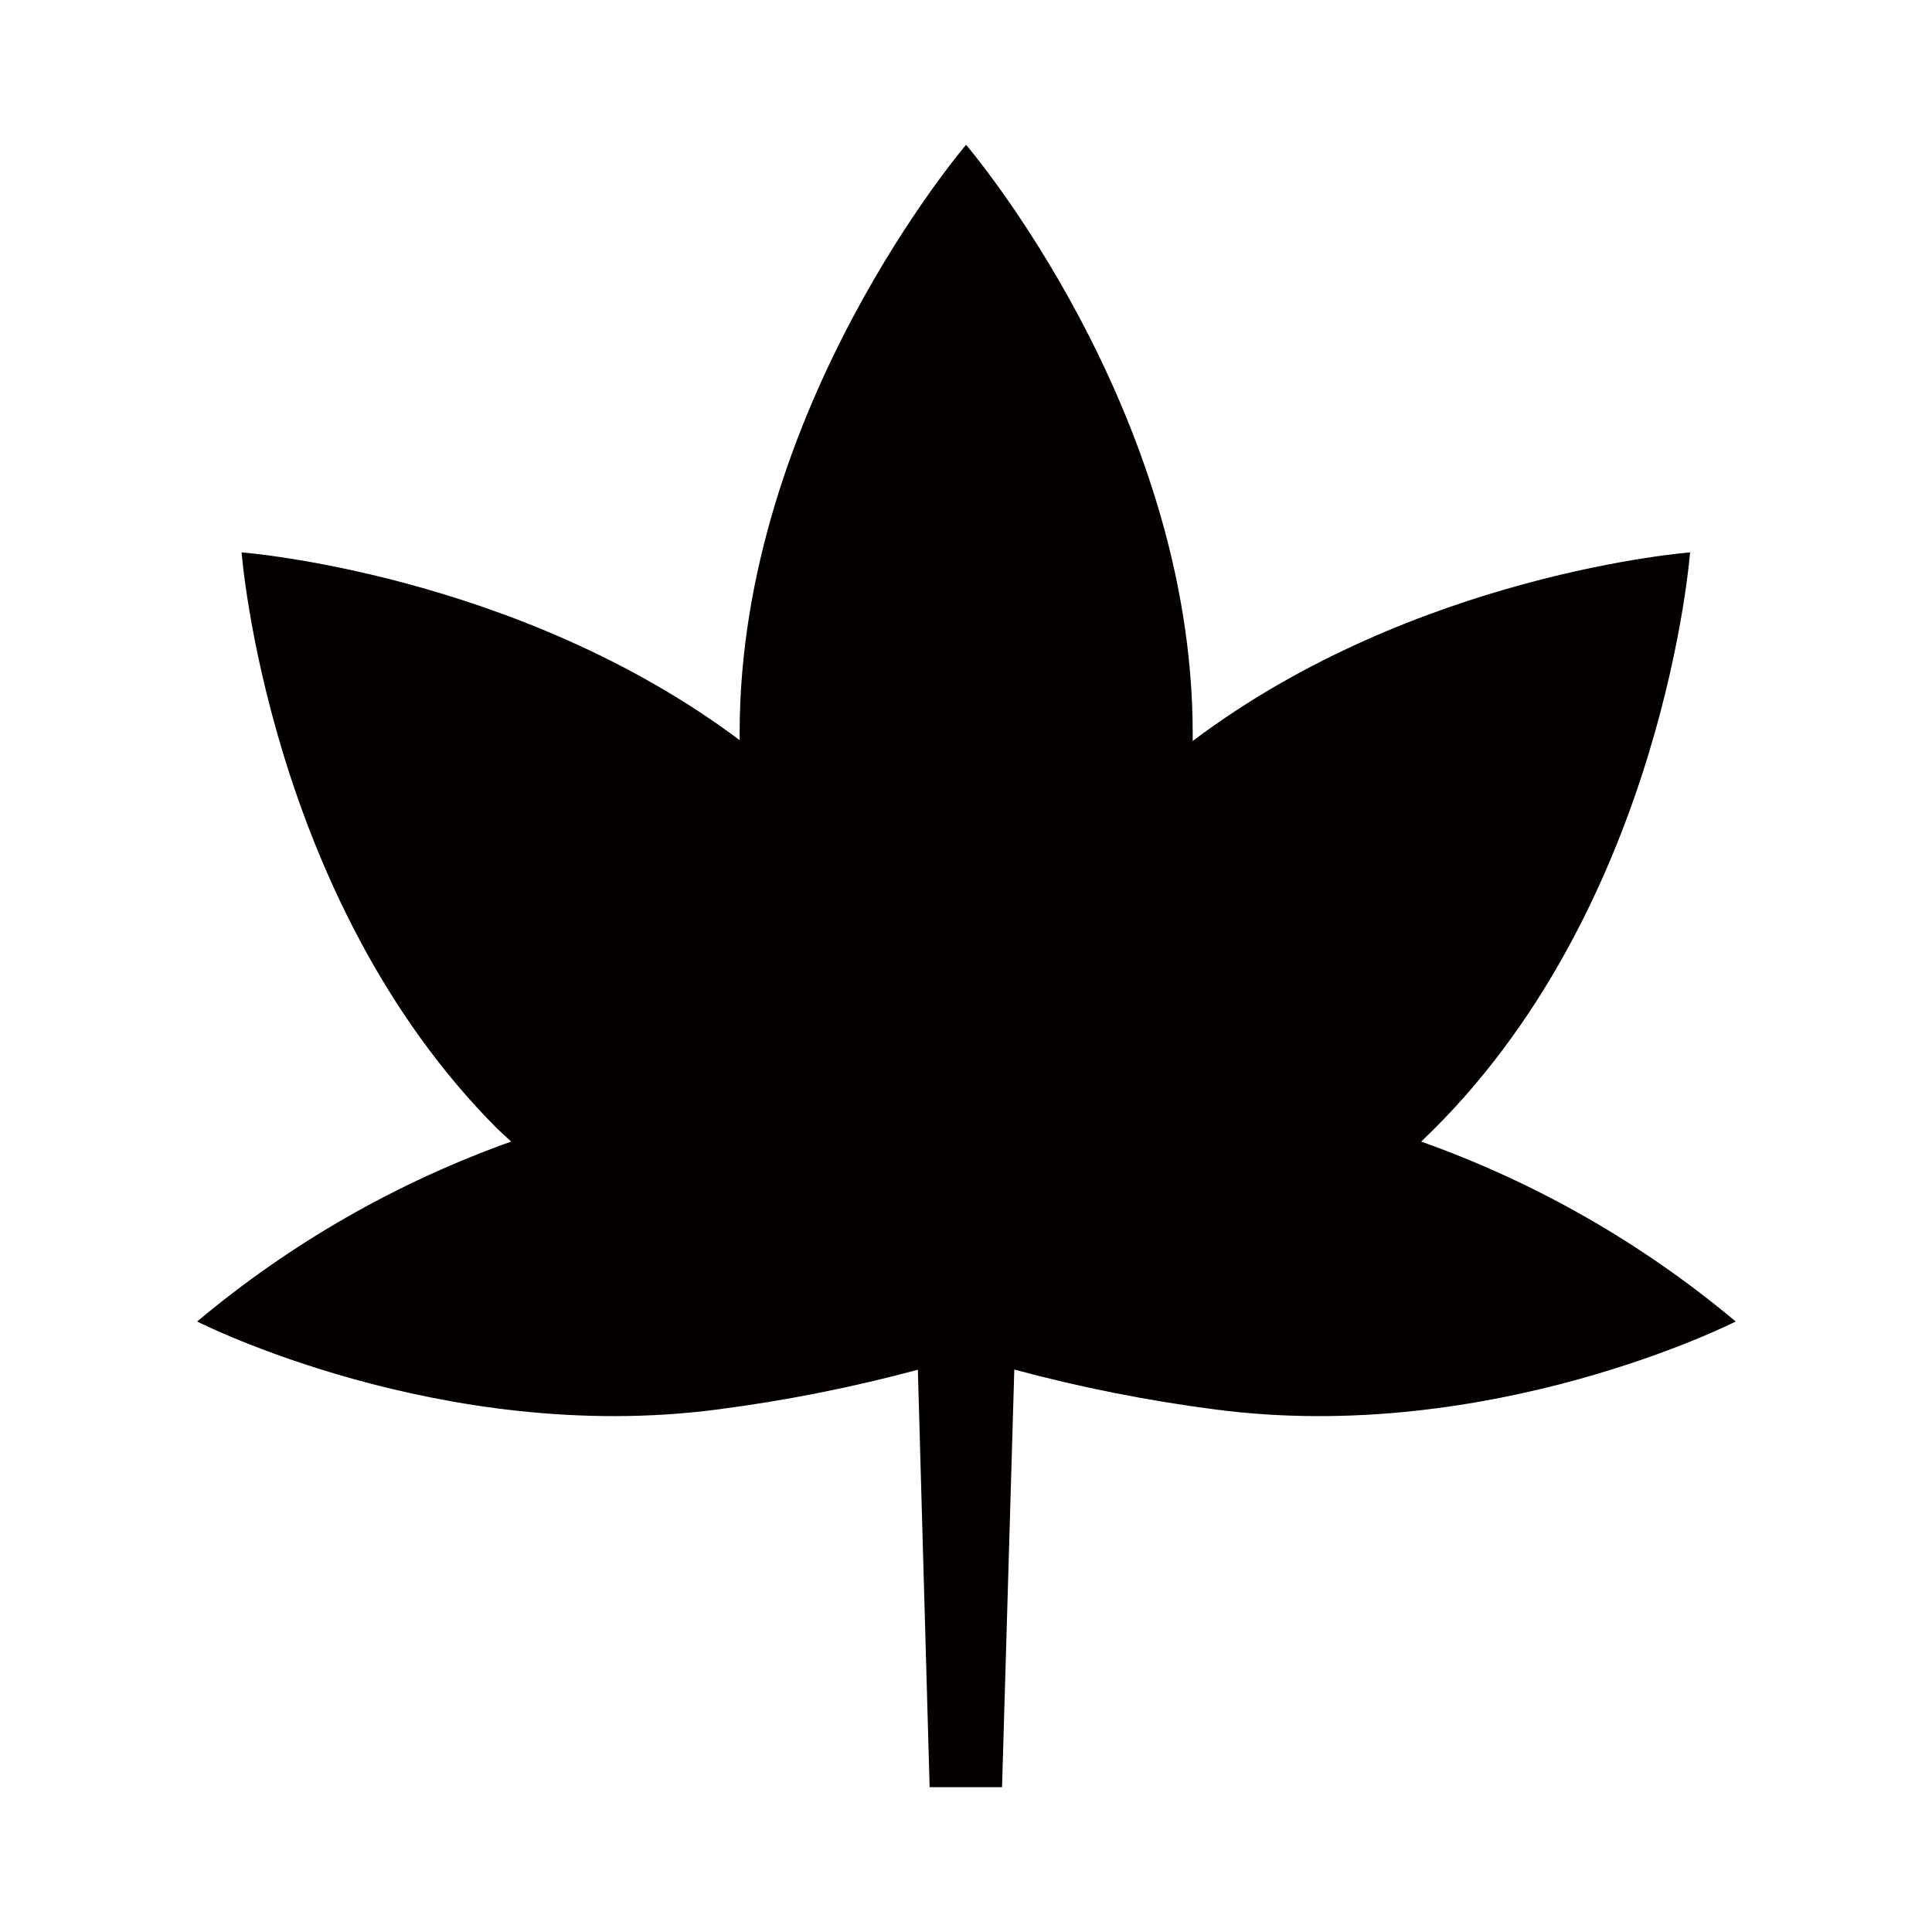
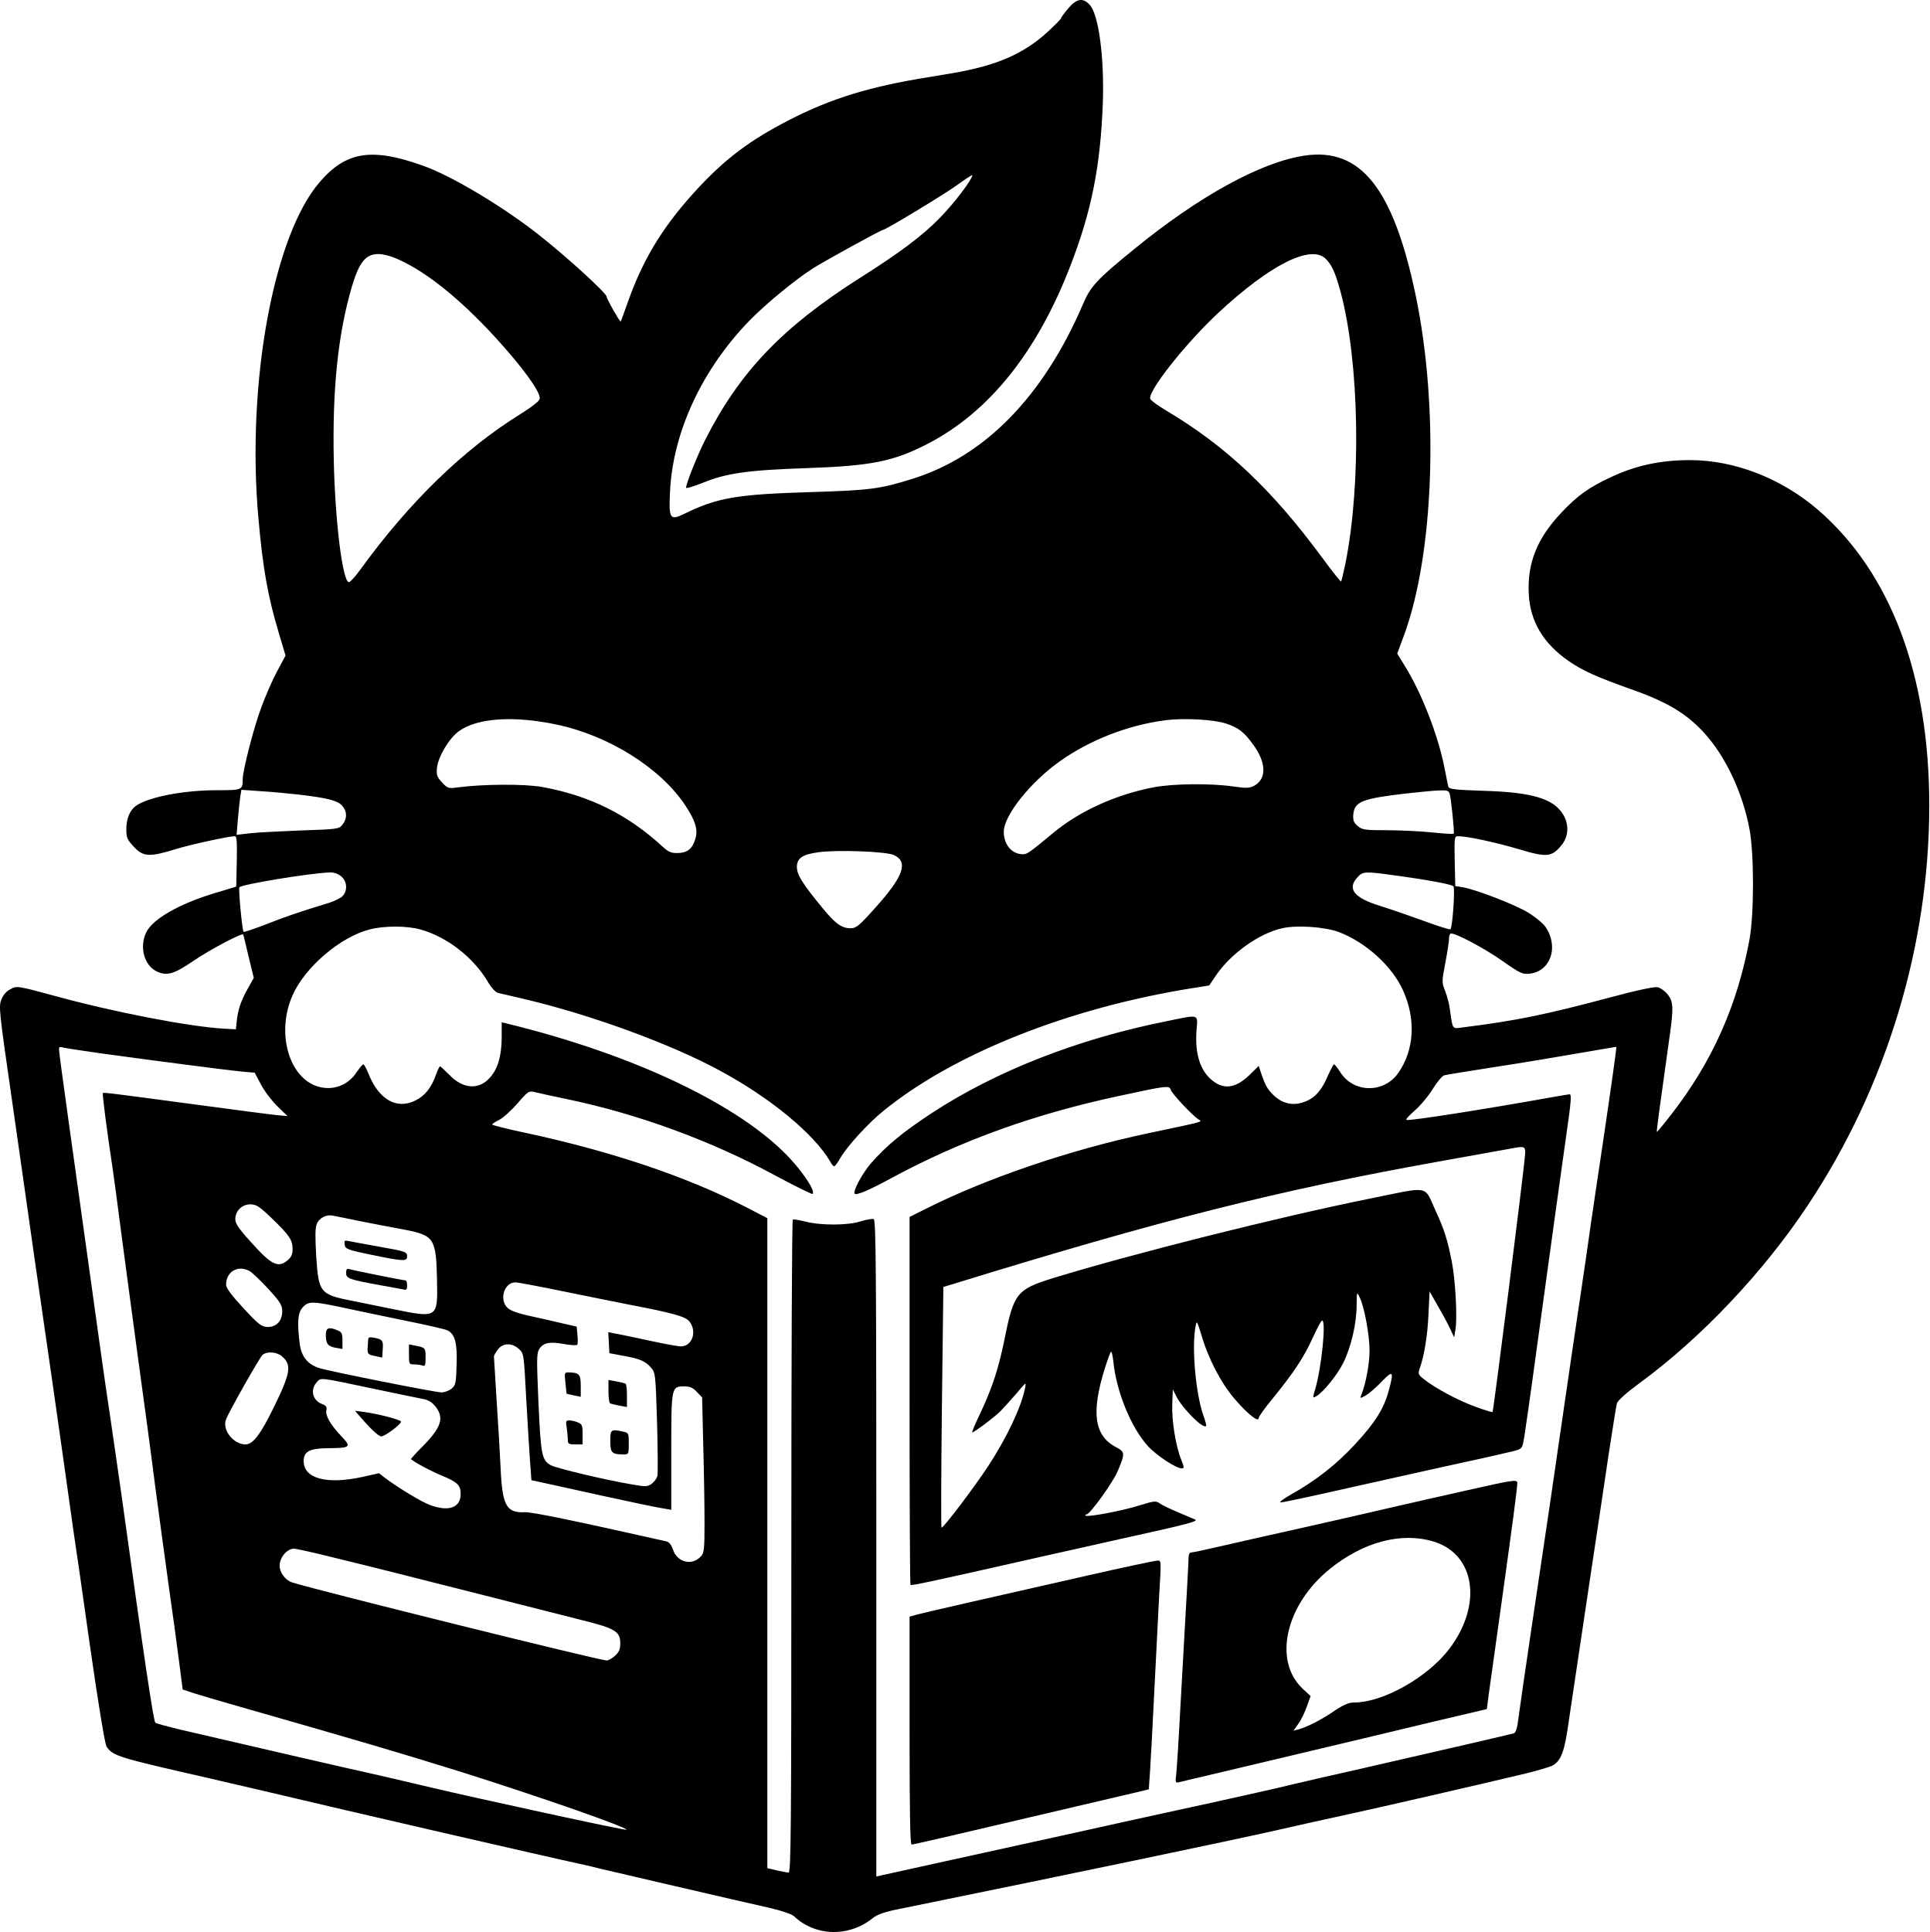
- <svg xmlns="http://www.w3.org/2000/svg" viewBox="0 0 113.39 113.39">
-   <defs>
-     <style>.cls-1{fill:none;}.cls-2{fill:#040000;}</style>
-   </defs>
-   <g id="レイヤー_2" data-name="レイヤー 2">
-     <g id="waku">
-       <rect class="cls-1" width="113.39" height="113.39" />
-     </g>
-     <g id="編集モード">
-       <path class="cls-2" d="M83.41,67l.78-.76c13.49-13.49,15-33.82,15-33.82S83.05,33.65,70,43.49c0-.15,0-.29,0-.44C70,24,56.7,8.5,56.7,8.5S43.41,24,43.41,43c0,.15,0,.29,0,.44C30.35,33.65,14.18,32.42,14.18,32.42s1.54,20.33,15,33.82L30,67A60.07,60.07,0,0,0,11.57,77.56s14.34,7.3,30.56,5.16a89.44,89.44,0,0,0,11.74-2.33l.69,24.5h4.25l.72-24.51a89.37,89.37,0,0,0,11.78,2.34c16.22,2.14,30.56-5.16,30.56-5.16A60.07,60.07,0,0,0,83.41,67Z" />
-     </g>
-   </g>
+ <svg xmlns="http://www.w3.org/2000/svg" width="4241" height="4246" viewBox="0 0 4241 4246" fill="none">
+   <path d="M2348.27 18.413C2339.34 28.965 2332.43 38.638 2332.43 39.957C2332.43 41.716 2319.44 54.906 2303.2 69.855C2250.41 118.22 2191.93 143.721 2096.1 160.428C2074.17 163.946 2038.43 170.101 2016.91 173.619C1895.09 194.723 1812.25 221.983 1717.23 272.986C1637.63 315.635 1584.84 357.404 1522.31 426.873C1454.09 502.937 1412.26 572.846 1380.18 663.859C1372.06 686.722 1365.16 706.068 1364.34 706.508C1362.72 708.267 1333.48 656.824 1333.48 651.988C1333.48 644.513 1249.42 567.57 1187.29 518.326C1108.92 455.892 992.377 385.983 929.435 363.999C817.357 323.989 760.912 332.782 703.249 399.613C601.324 516.567 541.63 841.489 568.025 1138.71C577.771 1248.19 588.329 1309.31 613.1 1391.96L627.719 1440.77L609.039 1475.5C598.887 1494.41 583.456 1530.02 574.523 1554.21C557.873 1598.61 533.509 1693.58 533.509 1712.49C533.509 1736.23 532.291 1736.67 477.064 1736.67C403.564 1736.67 326.409 1751.62 298.796 1770.97C285.395 1780.64 277.68 1799.11 277.68 1822.85C277.68 1840.88 279.71 1845.27 293.517 1860.22C314.633 1883.52 328.846 1883.96 386.915 1865.94C418.183 1856.26 502.647 1837.8 516.047 1837.8C520.514 1837.8 521.326 1848.79 520.514 1893.2L519.296 1948.6L472.597 1962.67C393.818 1986.41 336.155 2019.38 321.536 2048.84C305.699 2081.82 317.069 2122.27 345.495 2135.46C367.423 2145.13 382.854 2140.74 425.898 2111.28C462.039 2086.66 532.291 2049.72 534.727 2053.68C535.133 2054.56 540.412 2076.54 546.503 2102.48L557.873 2149.09L543.661 2174.59C529.042 2200.97 522.951 2219.44 520.108 2246.7L518.484 2262.09L492.495 2260.77C415.746 2256.37 249.66 2224.27 120.121 2188.66C38.906 2166.68 37.282 2166.24 23.475 2173.71C14.135 2178.11 7.232 2186.46 3.171 2196.13C-2.92 2212.84 -2.92 2215.92 27.942 2429.16C36.063 2484.56 49.464 2580.85 58.398 2642.41C66.925 2703.96 83.574 2818.72 94.945 2897.42C106.315 2976.12 124.994 3104.51 135.958 3183.21C146.923 3261.91 158.699 3345.01 161.947 3367.87C165.602 3390.74 181.845 3504.17 198.088 3619.37C217.174 3751.71 230.575 3832.61 234.229 3838.33C247.63 3858.99 257.376 3862.07 460.415 3908.24C492.901 3915.71 553 3929.78 594.42 3939.46C756.852 3978.15 1211.25 4082.79 1271.35 4095.54C1287.6 4099.06 1308.71 4103.89 1318.05 4106.53C1338.36 4111.37 1621.39 4177.32 1690.42 4192.71C1717.63 4198.87 1740.37 4206.78 1745.25 4211.18C1792.35 4256.02 1866.66 4257.78 1919.05 4215.13C1928.79 4207.22 1945.44 4201.5 1977.12 4195.35C2382.79 4112.69 2693.44 4047.62 2805.51 4022.55C2859.12 4010.24 2924.9 3995.73 2951.7 3990.02C3022.77 3974.63 3260.73 3920.11 3355.34 3897.25C3380.93 3891.09 3406.92 3883.18 3413.01 3880.1C3432.09 3869.11 3439.4 3849.32 3448.74 3781.17C3454.02 3746 3472.29 3622.45 3489.76 3506.37C3507.22 3390.3 3528.33 3250.04 3536.45 3194.64C3544.98 3139.68 3552.7 3090 3554.32 3084.28C3555.95 3078.13 3574.22 3061.86 3602.65 3040.75C3737.87 2942.27 3875.94 2796.73 3974.21 2648.56C4146.79 2388.71 4241 2078.74 4241 1770.09C4241 1483.86 4156.13 1258.3 3996.14 1120.24C3915.73 1051.22 3812.99 1011.2 3715.13 1011.2C3650.16 1011.2 3595.34 1023.08 3541.33 1048.58C3492.19 1071.44 3467.02 1089.47 3431.28 1127.72C3378.49 1184 3356.97 1238.08 3360.62 1306.23C3363.87 1366.02 3392.7 1414.39 3448.74 1453.08C3479.2 1474.18 3510.06 1487.81 3585.18 1514.64C3663.96 1542.33 3706.2 1567.4 3745.18 1609.61C3792.69 1661.05 3830.46 1741.07 3845.89 1822.41C3856.04 1877.37 3856.04 2007.95 3845.89 2064.23C3819.09 2209.33 3764.26 2332.87 3674.12 2448.95C3657.06 2470.93 3642.44 2488.52 3642.04 2487.64C3641.22 2486.32 3649.34 2425.65 3670.05 2278.79C3678.99 2215.04 3678.58 2201.85 3666.4 2186.02C3660.71 2178.55 3650.97 2171.51 3644.47 2169.75C3636.76 2168 3599.4 2175.91 3534.02 2193.5C3397.17 2229.99 3330.57 2243.62 3217.28 2257.69C3191.29 2261.21 3193.72 2264.72 3186.82 2215.92C3185.6 2205.37 3180.73 2188.22 3176.67 2177.67C3169.36 2159.2 3169.36 2157.44 3177.08 2116.55C3181.54 2093.25 3185.2 2069.51 3185.2 2063.79C3185.2 2058.52 3186.42 2052.8 3188.45 2051.92C3194.54 2047.52 3263.57 2084.02 3303.77 2112.6C3341.94 2139.42 3347.22 2141.61 3362.65 2139.86C3407.73 2134.58 3426.41 2083.58 3399.2 2039.61C3393.92 2030.82 3377.68 2017.19 3360.22 2006.19C3330.98 1988.17 3246.52 1955.63 3215.65 1949.92L3199 1947.28L3197.79 1892.32C3196.97 1837.8 3196.97 1837.8 3206.31 1837.8C3225.81 1837.8 3290.37 1851.87 3340.73 1866.82C3400.42 1884.84 3411.38 1883.52 3432.9 1857.14C3448.34 1837.8 3449.55 1811.42 3435.75 1789.43C3414.63 1755.14 3367.53 1741.07 3261.54 1737.99C3196.16 1735.79 3185.2 1734.47 3183.57 1728.32C3182.76 1724.36 3178.7 1705.45 3175.05 1686.11C3161.24 1616.2 3125.1 1523.43 3089.77 1466.27L3071.5 1436.37L3086.11 1396.8C3152.71 1216.97 3163.68 895.569 3111.7 647.591C3062.56 413.683 2990.69 323.549 2867.64 342.015C2772.22 356.085 2635.37 431.27 2492.83 547.784C2411.62 613.736 2397 629.564 2380.76 668.256C2293.45 871.387 2165.13 1002.85 2005.13 1052.53C1934.48 1074.52 1913.36 1077.6 1780.17 1081.55C1618.95 1086.39 1575.91 1093.86 1502.82 1129.92C1472.77 1144.43 1469.92 1139.59 1472.77 1081.55C1478.86 950.089 1543.02 812.031 1647.79 704.31C1683.93 667.377 1748.09 614.615 1787.48 589.553C1813.06 573.285 1936.51 505.575 1940.16 505.575C1946.25 505.575 2072.54 429.071 2102.19 407.967C2121.68 393.897 2137.52 383.345 2137.52 385.103C2137.52 393.897 2096.91 447.538 2066.05 478.755C2029.09 517.007 1977.12 556.138 1889.81 611.098C1719.26 719.698 1625.86 817.307 1549.92 967.237C1533.68 998.893 1508.1 1063.09 1508.1 1071.88C1508.1 1074.08 1524.34 1069.24 1544.24 1061.33C1596.62 1039.78 1644.13 1033.19 1773.67 1028.79C1914.58 1023.95 1963.72 1014.28 2038.84 975.591C2173.66 906.121 2279.64 774.218 2352.74 584.717C2399.44 464.245 2418.93 366.198 2424.21 227.699C2427.86 127.453 2415.27 32.043 2395.38 10.498C2380.35 -5.77 2366.54 -3.131 2348.27 18.413ZM877.863 571.087C939.587 599.226 1012.27 658.143 1088.62 741.242C1148.31 806.315 1188.51 861.714 1186.48 876.223C1185.67 881.5 1169.83 893.811 1142.63 910.958C1019.18 987.462 899.791 1103.54 793.805 1249.51C782.028 1266.22 769.846 1279.41 767.004 1279.41C753.197 1279.41 736.548 1145.75 733.705 1011.2C730.457 854.24 743.045 733.768 773.501 630.004C789.338 576.363 803.957 558.336 831.57 558.336C843.346 558.336 860.808 563.173 877.863 571.087ZM2914.34 568.889C2928.15 582.958 2935.46 599.226 2947.24 642.755C2988.25 795.762 2992.72 1062.65 2957.79 1237.2C2953.33 1258.74 2948.86 1277.21 2948.05 1278.09C2947.24 1278.97 2928.56 1255.66 2906.63 1225.77C2794.96 1074.52 2695.06 980.427 2562.68 901.725C2545.22 891.172 2529.79 880.18 2528.57 876.663C2522.88 859.955 2604.91 756.191 2677.6 688.041C2791.3 582.079 2881.86 536.353 2914.34 568.889ZM1223.84 1592.46C1338.76 1616.64 1452.46 1688.31 1506.47 1770.09C1528.81 1803.94 1534.9 1823.73 1528.4 1843.95C1521.9 1865.5 1510.94 1874.29 1490.23 1874.73C1475.61 1875.17 1469.52 1872.53 1456.52 1860.66C1380.18 1790.31 1296.12 1748.54 1192.17 1729.64C1153.59 1722.6 1062.22 1723.04 1005.78 1730.52C985.88 1733.15 983.849 1732.71 971.667 1719.52C960.297 1707.21 959.078 1703.26 960.703 1686.55C963.545 1662.81 986.692 1623.24 1008.21 1607.41C1047.6 1577.95 1128.82 1572.23 1223.84 1592.46ZM2693.84 1589.82C2721.86 1598.61 2734.86 1608.73 2754.75 1636.43C2783.59 1675.56 2784.8 1711.17 2757.6 1726.56C2747.04 1732.28 2740.14 1732.71 2710.09 1728.32C2660.54 1721.28 2579.33 1722.16 2537.1 1730.08C2455.07 1745.47 2373.85 1781.96 2316.6 1829.44C2261.78 1874.73 2258.12 1877.37 2248.38 1877.37C2224.42 1877.37 2206.55 1856.26 2206.55 1828.12C2206.55 1792.07 2265.43 1718.65 2330 1672.92C2395.78 1626.31 2479.43 1593.78 2559.84 1583.22C2600.45 1577.51 2666.23 1581.03 2693.84 1589.82ZM653.302 1745.91C718.274 1753.38 741.421 1759.1 751.573 1770.09C762.943 1782.4 763.755 1798.23 753.197 1811.86C745.481 1821.97 743.045 1822.41 662.642 1825.05C617.567 1826.81 566.807 1829.44 550.158 1831.2L520.108 1834.72L522.951 1799.99C524.575 1781.08 527.012 1758.66 528.23 1750.3L530.666 1735.79L573.71 1738.87C597.263 1740.19 633.404 1743.71 653.302 1745.91ZM3187.23 1746.34C3190.88 1763.49 3197.38 1830.32 3195.76 1832.08C3194.94 1833.4 3173.42 1832.08 3148.24 1829.44C3122.66 1826.81 3077.99 1824.61 3048.76 1824.61C3000.43 1824.61 2994.34 1823.73 2984.59 1815.37C2975.66 1807.9 2974.04 1803.06 2974.85 1790.31C2977.29 1761.73 2993.53 1755.14 3092.21 1743.71C3119.82 1740.63 3152.31 1737.55 3163.68 1737.11C3182.76 1736.67 3185.2 1737.55 3187.23 1746.34ZM1964.93 1879.13C1997.42 1894.08 1986.05 1926.17 1924.33 1994.76C1889 2034.33 1882.09 2040.05 1870.32 2040.05C1850.01 2040.05 1836.61 2030.38 1807.78 1995.2C1763.92 1942 1751.74 1922.22 1751.74 1905.51C1751.74 1886.16 1763.52 1877.81 1799.25 1872.97C1839.86 1867.26 1947.47 1871.21 1964.93 1879.13ZM750.354 1926.17C762.943 1937.16 764.567 1956.95 753.197 1969.26C749.136 1973.66 734.923 1980.69 721.929 1984.65C662.642 2002.68 625.688 2014.99 583.05 2032.14C557.873 2041.81 536.351 2048.84 535.539 2047.96C532.291 2044.89 523.763 1952.55 526.199 1949.92C532.291 1943.32 682.945 1918.7 724.771 1917.38C734.111 1916.94 743.451 1920.46 750.354 1926.17ZM3063.37 1923.53C3135.66 1933.21 3190.88 1943.32 3194.94 1947.72C3199 1952.11 3192.91 2037.85 3188.45 2042.25C3187.23 2043.57 3161.64 2035.65 3132 2024.66C3101.95 2013.67 3058.5 1998.72 3034.95 1991.25C2976.88 1973.66 2960.23 1953.43 2984.19 1927.93C2995.56 1915.18 3000.43 1914.74 3063.37 1923.53ZM924.156 2042.69C982.631 2058.96 1040.29 2103.8 1071.97 2157C1079.68 2170.19 1089.02 2180.75 1094.71 2182.07C1099.99 2183.38 1125.98 2189.54 1152.78 2195.7C1298.56 2229.99 1474.39 2294.18 1582.81 2353.1C1694.49 2413.34 1789.91 2492.48 1825.24 2553.15C1828.09 2558.87 1832.15 2563.27 1833.77 2563.27C1835.39 2563.27 1841.89 2554.91 1847.58 2544.36C1863.41 2517.98 1907.27 2469.61 1941.38 2441.91C2096.1 2315.73 2349.08 2215.04 2621.97 2171.51L2658.11 2165.8L2672.32 2144.69C2705.21 2095.89 2767.34 2051.48 2818.51 2040.05C2850.59 2032.57 2912.72 2036.97 2943.17 2048.4C3002.46 2070.83 3060.94 2124.03 3084.49 2177.23C3112.92 2240.54 3108.85 2308.25 3073.53 2358.38C3041.85 2403.22 2975.66 2402.34 2946.42 2356.62C2940.33 2346.94 2934.24 2339.47 2932.62 2339.03C2931.4 2339.03 2925.71 2349.58 2920.03 2361.89C2906.63 2394.43 2891.6 2412.02 2870.49 2420.37C2844.9 2431.36 2819.73 2426.53 2799.42 2406.74C2785.21 2392.67 2781.56 2386.08 2771 2354.86L2766.94 2342.55L2748.66 2360.57C2719.83 2389.15 2695.06 2394.87 2671.1 2379.04C2640.24 2358.82 2626.43 2320.12 2630.09 2266.04C2632.93 2227.35 2639.02 2229.11 2563.49 2244.5C2369.79 2283.19 2189.09 2353.98 2048.18 2446.31C1985.24 2487.64 1948.28 2517.98 1914.58 2556.67C1895.09 2579.09 1874.38 2618.23 1878.84 2623.5C1882.91 2627.46 1910.92 2615.59 1959.25 2589.21C2112.34 2506.55 2274.36 2448.07 2462.38 2408.06C2565.93 2385.64 2570.8 2385.2 2573.64 2395.31C2576.49 2404.1 2621.56 2452.03 2634.96 2460.38C2643.49 2465.66 2650.39 2463.9 2523.29 2490.72C2354.36 2526.33 2169.19 2589.21 2036.4 2656.04L1999.45 2674.5V3077.69C1999.45 3299.29 2000.26 3481.75 2001.48 3483.07C2003.51 3485.27 2044.93 3476.48 2283.7 3422.39C2331.62 3411.84 2411.21 3393.82 2460.35 3382.82C2612.22 3349.41 2635.77 3343.25 2626.84 3339.3C2575.27 3317.75 2556.59 3309.4 2548.87 3303.68C2540.75 3297.97 2536.28 3298.85 2506.24 3308.08C2467.25 3320.39 2390.1 3334.9 2386.44 3330.94C2384.82 3329.62 2386.04 3328.3 2388.47 3328.3C2395.78 3328.3 2446.54 3257.96 2456.69 3233.77C2473.75 3193.76 2473.34 3190.68 2452.63 3180.13C2405.53 3155.07 2398.22 3104.51 2428.67 3007.34C2434.36 2989.31 2440.45 2972.6 2442.07 2970.85C2443.7 2968.65 2446.14 2979.64 2447.76 2995.03C2454.66 3060.1 2487.15 3138.8 2523.7 3178.37C2541.97 3198.6 2585.42 3227.18 2598.01 3227.18C2603.29 3227.18 2603.29 3224.54 2596.38 3207.39C2584.2 3176.62 2575.67 3122.53 2576.89 3086.48L2578.11 3053.51L2585.42 3068.01C2599.23 3095.71 2644.71 3141 2651.2 3133.97C2652.42 3133.09 2649.58 3122.1 2645.11 3110.22C2628.06 3061.42 2619.12 2958.1 2628.46 2913.25C2630.5 2901.38 2631.71 2903.58 2640.65 2933.03C2656.48 2986.67 2683.69 3039 2714.15 3074.61C2742.98 3108.03 2766.94 3126.93 2766.94 3116.38C2766.94 3113.3 2780.74 3093.96 2797.8 3073.29C2843.69 3017.01 2866.43 2982.72 2885.51 2940.51C2895.26 2919.4 2904.19 2902.26 2906.22 2902.26C2915.56 2900.94 2905.41 3004.26 2891.2 3052.63C2885.11 3073.29 2885.11 3073.29 2893.63 3068.45C2909.47 3059.22 2940.33 3020.97 2953.33 2994.15C2969.98 2960.29 2982.16 2908.41 2982.16 2869.28C2982.56 2839.38 2982.56 2838.5 2988.25 2849.93C2998.81 2870.16 3010.58 2933.47 3010.58 2967.77C3010.58 2997.23 3002.87 3039.44 2992.31 3066.26C2989.06 3073.73 2989.47 3073.73 3002.46 3066.7C3009.37 3062.74 3025.2 3049.11 3037.39 3036.36C3062.16 3010.42 3064.59 3013.06 3052.82 3056.14C3042.26 3095.71 3023.17 3126.05 2979.72 3173.1C2937.49 3218.82 2893.23 3253.56 2836.78 3285.22C2820.54 3294.45 2810.79 3301.92 2815.26 3301.92C2819.73 3301.92 2871.71 3290.93 2930.18 3277.74C2989.06 3264.55 3091.8 3241.69 3158.8 3226.74C3225.81 3212.23 3295.24 3196.84 3312.71 3192.44C3343.16 3185.85 3345.19 3184.53 3348.03 3172.22C3350.88 3159.91 3358.19 3110.66 3390.27 2875.44C3407.32 2750.57 3430.06 2586.57 3443.06 2494.68C3454.02 2419.49 3454.83 2404.98 3450.37 2404.98C3448.34 2404.98 3436.15 2407.18 3422.75 2409.38C3268.85 2437.08 3098.7 2463.9 3091.8 2461.26C3089.36 2460.38 3097.89 2451.15 3110.48 2440.16C3122.66 2429.6 3140.53 2408.06 3149.87 2392.67C3159.21 2377.72 3170.58 2364.09 3175.05 2363.21C3179.51 2361.89 3228.65 2353.98 3284.69 2345.19C3340.32 2336.83 3423.57 2322.76 3469.45 2314.85C3515.34 2306.93 3553.1 2300.34 3553.1 2300.78C3553.92 2302.1 3540.92 2394.43 3524.68 2503.91C3516.56 2557.11 3504.78 2638.01 3497.88 2684.18C3491.38 2729.9 3480.82 2804.21 3473.92 2849.06C3467.02 2893.9 3451.58 3000.74 3439 3086.48C3414.23 3257.52 3400.42 3352.49 3365.5 3585.52C3352.91 3669.93 3340.73 3754.79 3338.29 3773.26C3335.45 3797.88 3332.2 3807.99 3327.73 3809.31C3321.23 3811.51 3160.83 3848.44 2982.16 3889.33C2934.24 3899.88 2870.08 3914.83 2840.03 3921.87C2809.98 3929.34 2731.2 3946.93 2665.42 3961.44C2599.63 3975.51 2509.08 3995.73 2464.41 4005.41C2419.74 4015.52 2321.06 4037.06 2245.13 4053.77C2056.3 4095.1 1946.25 4119.72 1935.7 4121.92L1926.36 4124.12V3403.05C1926.36 2793.22 1925.54 2681.54 1920.67 2679.34C1917.83 2678.02 1904.83 2680.22 1891.84 2684.18C1863.41 2693.41 1803.72 2693.41 1770.02 2684.62C1756.62 2681.1 1744.43 2679.34 1742.81 2680.22C1740.78 2681.54 1739.56 3004.7 1739.56 3399.09C1739.56 4022.11 1738.75 4115.33 1733.47 4115.33C1730.63 4115.33 1718.44 4113.13 1707.07 4110.49L1686.77 4105.65V3391.18V2677.14L1640.07 2652.96C1509.72 2586.13 1347.29 2531.17 1158.06 2490.28C1115.82 2481.49 1081.71 2472.69 1081.71 2471.37C1081.71 2470.05 1089.02 2465.22 1097.96 2460.82C1106.48 2456.42 1124.35 2440.16 1137.75 2424.77C1161.71 2397.07 1162.12 2397.07 1177.55 2400.58C1186.48 2402.78 1218.16 2409.82 1248.21 2415.97C1403.33 2448.51 1562.92 2506.99 1701.79 2582.17C1746.87 2606.35 1785.04 2625.26 1786.26 2623.94C1792.35 2617.35 1767.99 2579.97 1735.91 2545.24C1627.08 2428.72 1393.58 2317.49 1113.79 2249.34L1102.83 2246.7V2280.99C1102.42 2321.44 1094.3 2349.14 1076.84 2368.49C1052.48 2395.75 1018.37 2393.55 988.316 2362.77C977.758 2352.22 968.418 2343.43 967.2 2343.43C965.982 2343.43 961.921 2352.22 957.86 2363.21C948.52 2390.03 933.496 2408.94 913.192 2418.61C871.772 2439.28 832.382 2416.41 809.642 2358.82C805.175 2347.82 800.302 2339.03 798.678 2339.03C797.053 2339.03 790.556 2346.94 784.059 2356.18C768.628 2380.36 742.233 2393.55 714.213 2390.91C640.713 2384.32 603.354 2277.48 643.15 2187.34C670.357 2125.79 747.512 2059.4 812.484 2042.69C844.158 2034.33 894.512 2034.33 924.156 2042.69ZM220.829 2314.85C339.404 2331.12 494.931 2351.34 529.448 2354.86L559.904 2357.5L574.117 2384.32C581.832 2398.83 598.075 2419.93 610.257 2431.8L632.186 2452.91L608.227 2450.71C594.827 2449.39 517.672 2439.28 436.05 2428.28C239.102 2401.9 227.732 2400.58 226.108 2402.34C224.483 2403.66 235.448 2488.52 247.224 2565.46C250.472 2587.01 258.594 2648.56 265.497 2701.76C272.401 2754.96 289.05 2877.63 302.044 2974.36C315.445 3071.09 332.906 3200.8 340.622 3262.35C348.743 3323.91 362.55 3425.03 371.078 3486.59C380.011 3548.14 390.163 3624.21 394.224 3655.86L401.533 3713.02L423.868 3720.5C436.05 3724.45 481.937 3738.08 525.387 3750.39C796.241 3827.78 879.487 3852.4 1010.65 3893.29C1184.05 3947.81 1381.4 4016.84 1376.93 4021.24C1375.31 4023.43 1045.98 3951.77 947.708 3928.46C913.192 3920.11 828.321 3900.32 758.882 3884.94C689.849 3869.11 589.954 3846.24 537.57 3833.93C485.185 3821.62 420.213 3806.67 393.412 3800.52C366.611 3793.92 343.058 3787.77 341.434 3786.01C337.373 3781.61 317.475 3649.27 267.528 3288.73C259.406 3232.01 247.63 3149.79 241.133 3106.27C229.356 3028 224.483 2992.83 184.282 2703.96C126.619 2291.11 128.243 2304.3 130.679 2302.1C131.492 2300.78 134.334 2300.78 136.771 2301.66C139.613 2302.98 177.378 2308.69 220.829 2314.85ZM3352.5 2536.88C3349.25 2580.41 3283.06 3100.55 3281.03 3103.19C3280.22 3104.07 3262.76 3098.79 3242.45 3091.32C3205.1 3077.69 3153.93 3050.43 3129.56 3030.64C3117.79 3021.41 3116.98 3019.21 3120.63 3008.22C3130.78 2979.64 3138.09 2935.67 3140.12 2888.63L3142.56 2838.06L3161.24 2871.04C3171.8 2889.07 3183.98 2911.93 3188.45 2921.6L3196.57 2939.19L3199.41 2922.04C3203.88 2897.42 3199.41 2812.56 3191.29 2772.11C3181.95 2725.07 3175.45 2703.52 3156.37 2662.19C3129.16 2603.28 3147.03 2606.79 3007.74 2634.93C2805.92 2675.82 2483.09 2757.16 2314.57 2809.04C2235.38 2833.67 2228.48 2842.02 2208.58 2941.39C2195.18 3007.78 2181.37 3049.55 2154.98 3105.83C2143.61 3129.13 2135.89 3148.04 2137.11 3148.04C2141.58 3148.04 2185.43 3115.06 2199.24 3101.43C2206.55 3093.96 2222.39 3076.37 2234.57 3062.3C2256.09 3036.8 2256.09 3036.36 2253.25 3050.87C2244.72 3093.08 2213.45 3159.03 2172.44 3221.9C2141.58 3268.95 2072.14 3360.4 2069.7 3357.32C2068.48 3356 2068.89 3236.85 2070.51 3091.76L2073.76 2828.39L2088.38 2823.99C2553.34 2680.66 2807.14 2616.47 3162.86 2552.71C3250.17 2536.88 3325.7 2523.25 3331.39 2522.38C3350.88 2518.86 3353.72 2520.62 3352.5 2536.88ZM598.075 2678.02C636.246 2714.95 643.15 2725.07 643.15 2745.29C643.15 2756.28 640.307 2762.88 632.592 2769.47C611.476 2787.5 596.857 2780.47 550.97 2729.02C524.981 2700.44 517.266 2689.01 517.266 2679.34C517.266 2661.31 531.884 2646.8 550.158 2646.8C563.559 2646.8 570.056 2651.2 598.075 2678.02ZM791.368 2683.74C820.606 2689.45 862.838 2697.81 885.578 2701.76C955.018 2714.95 958.672 2720.23 960.703 2814.76C962.327 2896.54 961.921 2896.98 866.493 2877.63C836.443 2871.48 796.647 2863.57 777.968 2859.61C703.249 2845.1 700.407 2842.02 695.128 2760.68C692.691 2718.47 692.691 2698.69 696.346 2689.89C701.219 2677.14 717.056 2668.79 730.457 2671.43C734.923 2672.31 762.537 2677.58 791.368 2683.74ZM548.94 2793.66C555.031 2797.17 573.71 2815.2 590.36 2833.23C616.349 2861.81 620.409 2868.4 620.409 2882.03C620.409 2903.14 607.415 2916.77 587.923 2916.33C574.929 2915.89 568.431 2911.05 535.133 2875C508.738 2846.42 496.962 2830.59 496.962 2823.55C496.962 2794.54 523.357 2779.15 548.94 2793.66ZM1251.45 2840.7C1311.15 2853.01 1369.22 2864.44 1380.18 2866.64C1478.86 2885.55 1506.07 2893.02 1515.41 2904.02C1532.87 2926 1521.9 2958.97 1496.73 2958.97C1490.63 2958.97 1458.96 2953.26 1426.88 2946.22C1394.39 2939.19 1361.1 2932.15 1352.57 2930.84L1337.14 2927.76L1338.36 2951.06L1339.57 2973.92L1370.03 2979.64C1406.98 2986.23 1419.16 2991.51 1431.35 3006.02C1440.69 3016.57 1441.09 3019.65 1444.34 3125.17C1445.97 3184.97 1446.37 3238.17 1445.15 3243.45C1443.94 3249.16 1438.25 3256.64 1432.57 3261.03C1423.23 3267.63 1418.76 3267.63 1389.11 3262.35C1333.08 3253.12 1222.62 3226.74 1210.85 3220.14C1190.95 3209.15 1188.92 3197.72 1183.64 3082.52C1179.58 2987.99 1179.58 2973.92 1185.26 2965.13C1193.79 2951.06 1207.6 2947.98 1239.27 2953.7C1254.3 2956.34 1267.29 2957.22 1268.92 2955.46C1270.13 2953.7 1270.54 2944.03 1269.32 2933.91L1267.7 2915.45L1238.46 2908.85C1222.62 2904.89 1190.54 2897.86 1166.99 2892.58C1138.16 2886.43 1121.51 2880.27 1115.42 2874.12C1096.74 2855.65 1108.52 2818.28 1132.88 2818.28C1138.56 2818.28 1191.76 2828.39 1251.45 2840.7ZM759.694 2875C792.993 2882.03 855.122 2895.22 898.573 2904.02C942.023 2912.81 980.601 2921.6 984.661 2924.24C1000.5 2933.03 1005.37 2952.82 1003.75 2999.43C1002.53 3039.44 1001.72 3044.27 992.783 3051.75C987.504 3056.14 977.758 3060.1 970.449 3060.1C957.454 3060.1 730.863 3015.25 702.843 3006.9C677.26 2999.43 662.642 2981.84 658.987 2954.14C652.896 2906.21 654.52 2884.67 665.484 2873.24C678.072 2859.17 686.194 2859.17 759.694 2875ZM1140.6 2964.69C1151.56 2974.36 1151.56 2975.24 1156.84 3075.49C1160.09 3131.33 1163.74 3193.76 1165.37 3214.87L1168.21 3253.12L1188.92 3257.52C1200.29 3260.15 1259.58 3272.9 1320.49 3286.53C1381.4 3299.72 1441.09 3312.48 1453.28 3314.23L1475.61 3318.19V3190.68C1475.61 3046.47 1475.61 3046.91 1504.85 3046.91C1517.03 3046.91 1523.53 3049.99 1532.05 3059.22L1543.42 3071.09L1545.86 3174.42C1547.49 3231.14 1548.7 3308.08 1548.7 3344.57C1548.7 3405.69 1547.89 3412.72 1540.58 3420.64C1521.09 3441.74 1488.6 3433.83 1479.26 3405.25C1476.02 3395.57 1470.74 3388.98 1465.46 3387.66C1266.07 3342.81 1169.43 3322.59 1153.59 3323.47C1112.98 3325.23 1104.05 3308.96 1100.39 3224.98C1098.77 3191.12 1094.71 3122.97 1091.46 3073.73C1088.62 3024.49 1085.77 2982.72 1085.77 2980.96C1085.77 2979.2 1089.43 2972.6 1094.3 2966.01C1105.27 2951.06 1125.57 2950.62 1140.6 2964.69ZM620.003 2980.96C641.932 2999.86 638.683 3017.89 600.918 3094.84C572.086 3153.31 555.843 3174.42 539.6 3174.42C513.611 3174.42 488.434 3143.2 496.556 3120.34C502.241 3104.07 570.462 2983.6 577.365 2977.44C587.111 2969.53 608.227 2970.85 620.003 2980.96ZM827.915 3053.51C877.051 3063.62 924.156 3073.73 932.277 3075.05C942.023 3076.81 950.957 3082.96 957.454 3091.32C976.946 3116.38 970.043 3137.04 929.435 3178.37C914.41 3193.32 903.04 3206.07 903.446 3206.95C914.41 3215.75 949.739 3234.21 971.261 3243.01C1005.37 3257.08 1012.68 3264.11 1012.68 3283.02C1012.68 3313.35 987.098 3323.03 945.272 3307.64C926.186 3300.6 876.239 3270.27 846.595 3248.28L833.194 3237.73L797.865 3245.64C718.274 3263.23 667.514 3249.6 667.514 3210.91C667.514 3190.25 680.509 3183.21 719.492 3182.77C771.064 3182.33 773.095 3180.57 750.76 3156.83C726.802 3131.77 714.619 3110.66 717.462 3099.23C719.086 3092.2 717.056 3089.12 707.716 3085.6C687.006 3077.69 681.321 3053.95 696.346 3037.68C706.092 3027.12 698.782 3026.25 827.915 3053.51ZM712.589 3418C812.078 3442.18 906.288 3465.92 1065.47 3506.37C1147.09 3527.04 1242.93 3551.22 1278.66 3560.45C1352.97 3578.92 1363.53 3585.52 1363.53 3611.9C1363.53 3624.65 1360.69 3630.8 1352.16 3638.72C1346.07 3644.43 1337.54 3649.27 1333.48 3649.27C1318.46 3649.27 704.874 3497.14 642.338 3477.79C627.313 3472.96 614.724 3456.25 614.724 3440.86C614.724 3423.27 630.155 3404.37 645.586 3403.49C648.023 3403.05 678.072 3409.64 712.589 3418Z" fill="black" />
+   <path d="M3223.77 3275.54C3172.61 3286.97 3094.64 3304.56 3051.19 3314.67C3007.74 3324.79 2923.68 3344.13 2864.4 3357.32C2805.11 3370.51 2727.14 3388.1 2691 3396.45C2654.86 3404.81 2622.37 3411.84 2619.12 3411.84C2614.66 3411.84 2612.63 3416.24 2612.63 3425.91C2612.63 3433.83 2609.78 3485.71 2606.54 3541.55C2603.29 3596.95 2598.01 3694.99 2594.35 3759.19C2591.1 3823.38 2587.04 3885.38 2585.83 3897.25C2583.39 3917.91 2583.39 3918.79 2592.73 3916.59C2598.01 3915.27 2628.87 3907.8 2661.36 3900.32C2763.28 3876.14 2958.2 3829.98 2996.37 3820.74C3016.67 3815.91 3085.71 3799.2 3150.68 3783.81L3268.44 3756.11L3272.91 3721.38C3275.75 3702.47 3287.93 3613.21 3300.52 3523.96C3324.89 3349.85 3335.45 3268.95 3335.45 3259.27C3335.45 3250.92 3326.92 3252.24 3223.77 3275.54ZM3150.68 3387.66C3243.27 3415.36 3259.51 3527.04 3185.6 3624.21C3137.69 3686.64 3040.23 3741.6 2976.88 3741.6C2965.1 3741.6 2953.73 3746.44 2933.83 3759.63C2905.82 3778.97 2874.14 3795.24 2855.06 3800.52L2843.28 3803.6L2854.24 3788.21C2860.33 3779.85 2868.46 3762.71 2872.92 3749.95L2881.04 3727.53L2863.99 3711.7C2798.2 3650.59 2825.41 3527.92 2922.46 3448.78C2995.96 3388.98 3079.62 3366.56 3150.68 3387.66Z" fill="black" />
+   <path d="M2389.28 3462.85C2163.51 3513.85 2031.12 3544.19 2014.88 3548.58L1999.45 3552.98V3803.16C1999.45 3982.98 2000.67 4053.77 2003.92 4053.77C2008.38 4053.77 2103.41 4031.79 2364.92 3970.23C2437.61 3953.09 2503.39 3937.7 2511.11 3935.94L2525.32 3932.42L2528.16 3891.09C2529.79 3868.23 2533.85 3789.09 2537.5 3715.66C2541.16 3642.23 2545.62 3552.54 2547.66 3515.61C2552.93 3424.15 2553.34 3429.43 2542.78 3429.87C2537.5 3430.31 2468.47 3444.82 2389.28 3462.85Z" fill="black" />
+   <path d="M757.663 2735.18C758.882 2744.85 762.942 2746.61 815.733 2757.6C885.984 2772.11 894.918 2772.55 894.918 2761.56C894.918 2751.01 893.293 2750.57 829.945 2739.14C801.926 2734.3 773.906 2729.02 767.815 2727.71C757.257 2725.51 756.445 2726.39 757.663 2735.18Z" fill="black" />
+   <path d="M760.912 2797.61C760.912 2809.92 767.409 2812.12 840.097 2825.31C860.401 2828.83 880.705 2832.79 885.984 2833.67C893.294 2835.86 894.918 2834.11 894.918 2824.87C894.918 2818.72 893.294 2813.88 891.263 2813.88C885.578 2813.88 776.343 2791.9 768.222 2789.26C762.536 2787.5 760.912 2789.26 760.912 2797.61Z" fill="black" />
+   <path d="M1242.93 3039C1244.15 3051.75 1245.36 3062.74 1245.77 3063.18C1246.18 3063.18 1253.08 3064.94 1261.61 3066.7L1276.63 3069.77V3045.59C1276.63 3020.09 1273.38 3016.57 1249.42 3016.13C1240.9 3016.13 1240.49 3017.45 1242.93 3039Z" fill="black" />
+   <path d="M1337.54 3057.46C1337.54 3070.65 1339.17 3082.52 1340.79 3083.84C1342.82 3085.16 1352.16 3087.36 1361.1 3089.12L1378.15 3092.2V3067.57C1378.15 3053.94 1376.93 3042.07 1375.31 3041.19C1373.28 3039.87 1364.34 3037.68 1355 3035.92L1337.54 3032.84V3057.46Z" fill="black" />
+   <path d="M1245.77 3137.92C1246.99 3147.16 1248.21 3159.03 1248.21 3164.3C1248.21 3173.1 1250.24 3174.42 1264.45 3174.42H1280.69V3152.43C1280.69 3132.65 1279.47 3129.57 1270.13 3126.05C1264.45 3123.41 1255.92 3121.66 1251.45 3121.66C1244.15 3121.66 1243.33 3123.41 1245.77 3137.92Z" fill="black" />
+   <path d="M1341.6 3167.38C1341.6 3192.88 1344.85 3196.4 1371.25 3196.4C1381.81 3196.4 1382.21 3195.52 1382.21 3172.66C1382.21 3149.79 1381.81 3148.91 1369.62 3146.28C1342.82 3140.56 1341.6 3141.44 1341.6 3167.38Z" fill="black" />
+   <path d="M716.243 2933.47C716.243 2953.26 720.71 2958.98 737.765 2962.05L752.79 2964.69V2946.22C752.79 2930.84 751.166 2927.32 742.232 2923.8C722.74 2915.45 716.243 2918.09 716.243 2933.47Z" fill="black" />
+   <path d="M809.236 2944.9C809.236 2948.86 808.424 2957.66 808.018 2964.25C807.612 2975.24 809.236 2977 823.855 2980.08L840.098 2983.6L841.316 2966.45C842.94 2946.22 840.91 2943.59 823.043 2940.07C812.079 2937.87 809.642 2938.75 809.236 2944.9Z" fill="black" />
+   <path d="M898.979 2976.56C898.979 2998.11 899.385 2998.55 910.755 2998.55C917.253 2998.55 925.374 2999.86 929.029 3001.18C934.308 3003.38 935.526 3000.3 935.526 2983.6C935.526 2962.05 935.12 2961.61 912.38 2957.22L898.979 2954.58V2976.56Z" fill="black" />
+   <path d="M791.774 3113.74C815.327 3141 831.976 3156.39 838.067 3156.83C846.188 3156.83 883.142 3129.13 881.517 3124.29C880.299 3119.9 830.757 3107.15 797.865 3102.75L780.404 3100.55L791.774 3113.74Z" fill="black" />
</svg>
